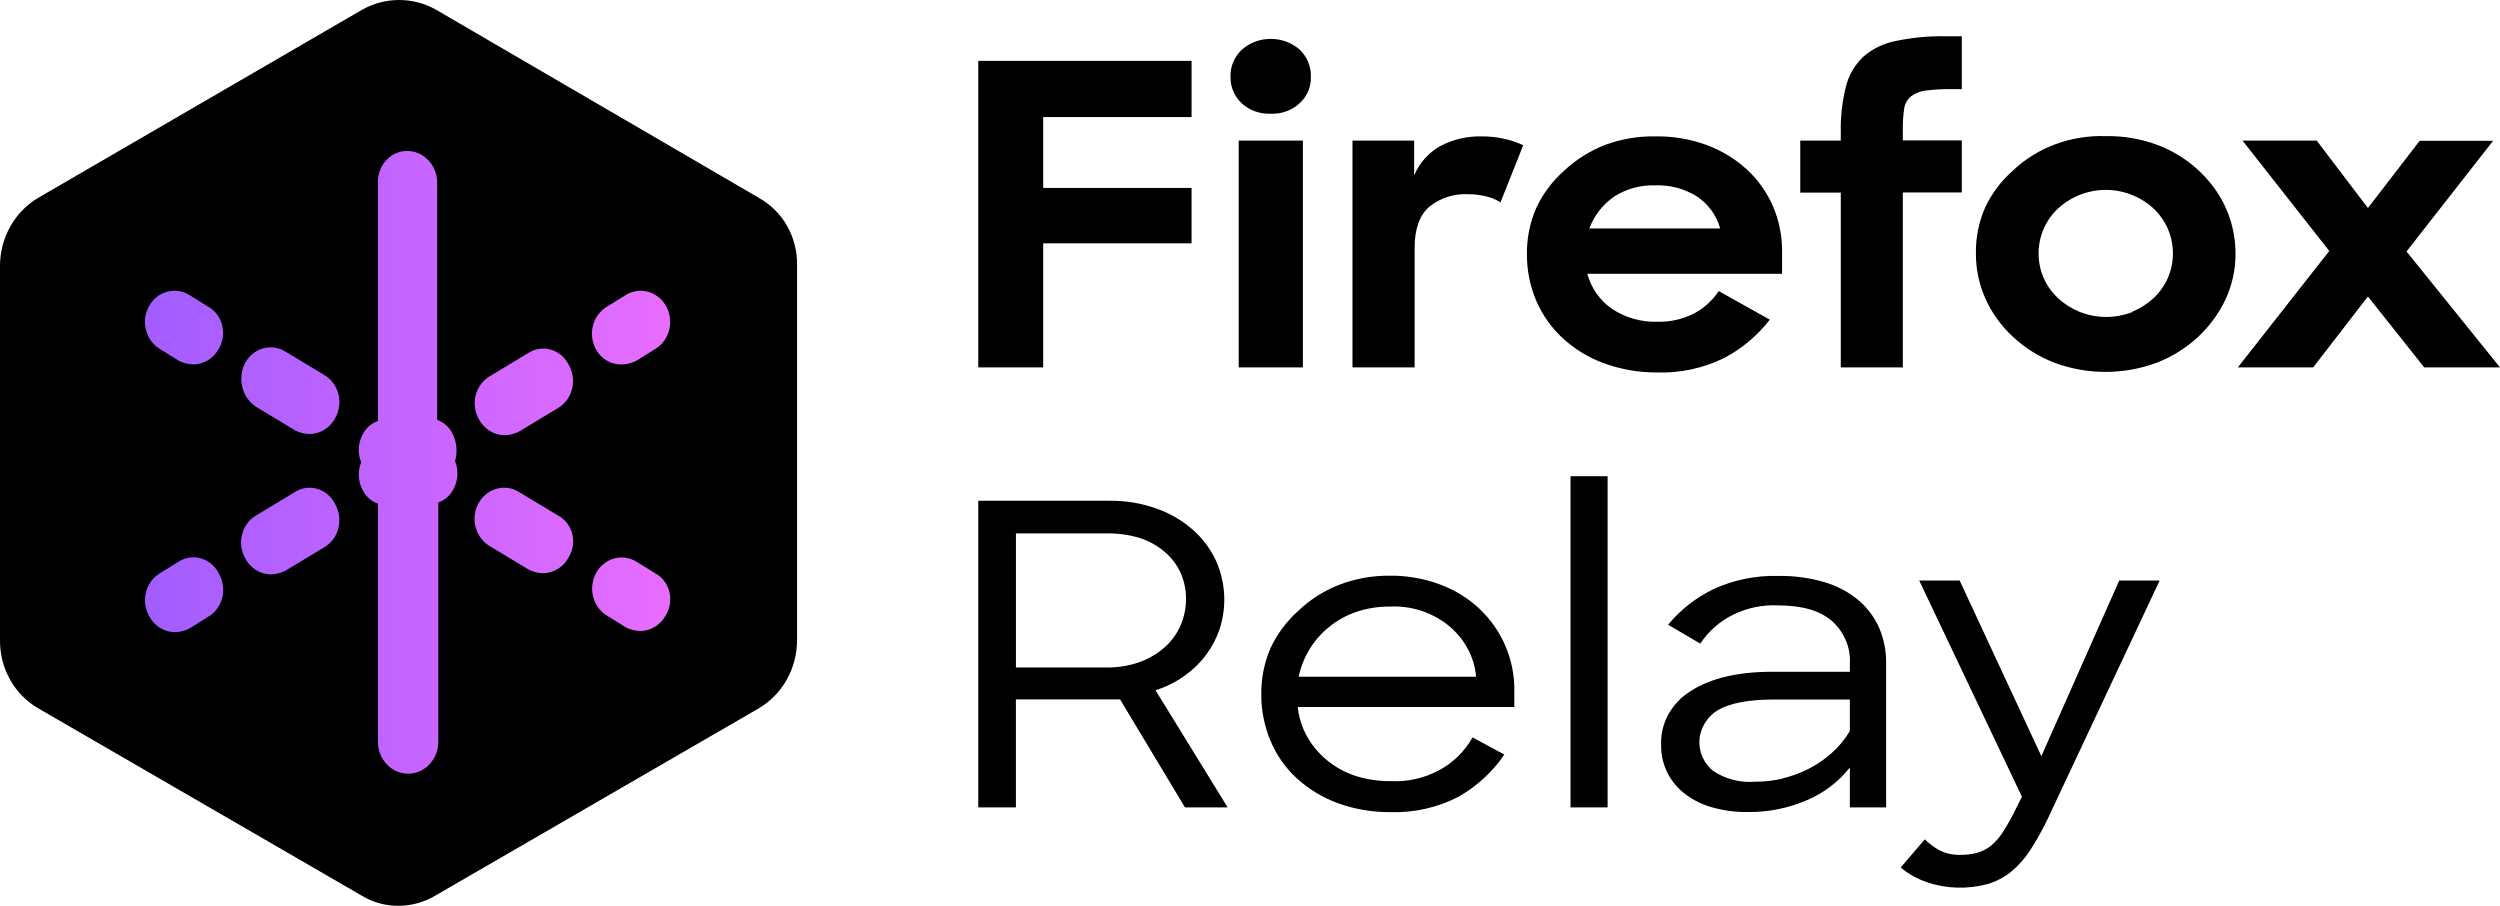
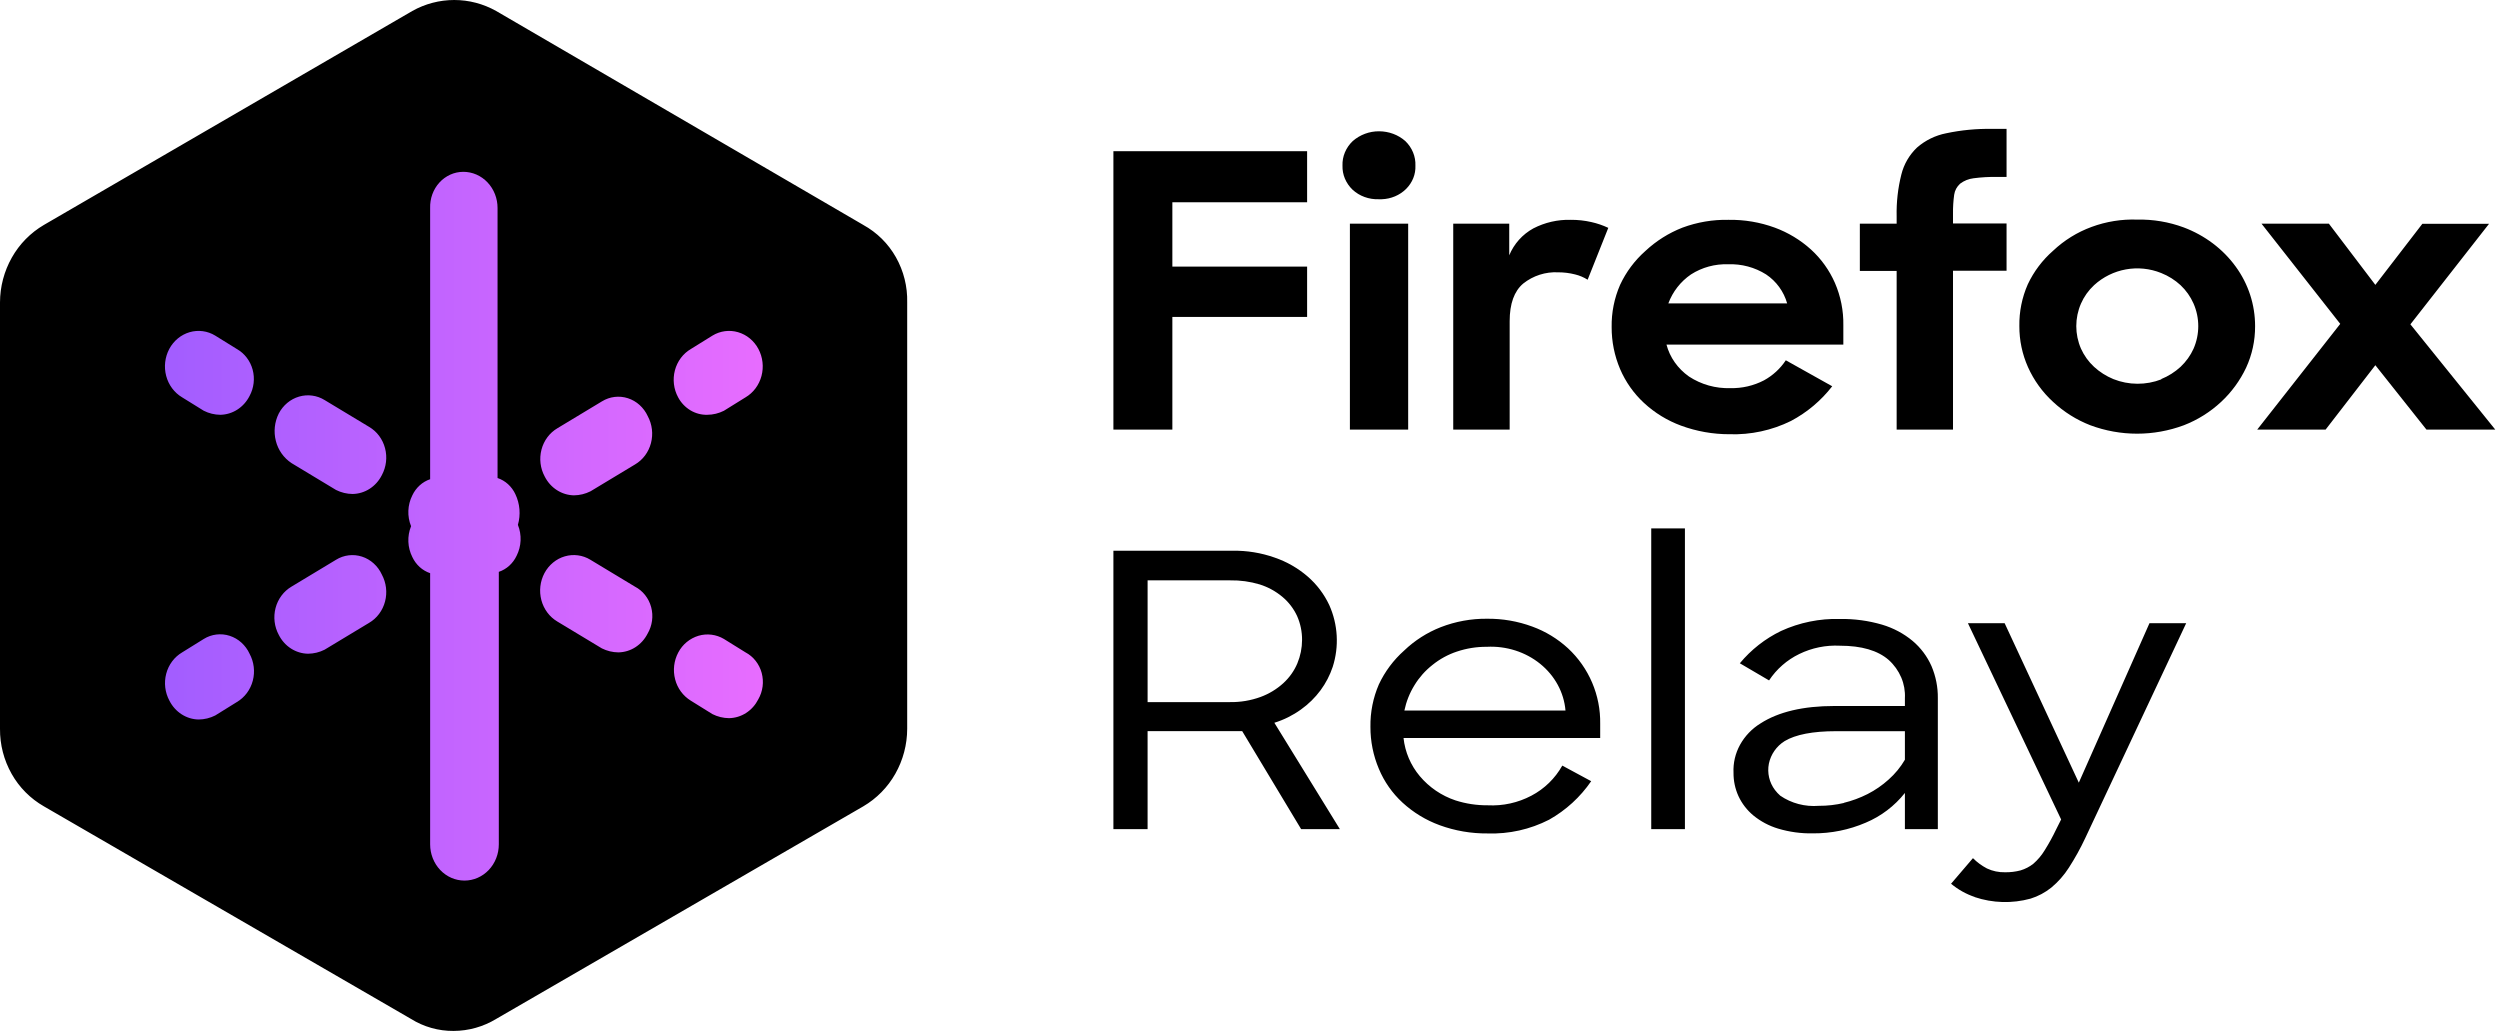
- <svg xmlns="http://www.w3.org/2000/svg" width="138" height="50" fill="none">
-   <path d="M65.775 3.358v3.105h-8.191v3.91h8.19v3.058h-8.19v6.85H54V3.359h11.775Zm2.774-.617a2.41 2.41 0 0 1 1.598-.594 2.41 2.41 0 0 1 1.597.594c.205.198.365.433.471.69.106.256.154.53.144.804.01.258-.034.517-.131.76a1.949 1.949 0 0 1-.435.655c-.19.19-.42.343-.674.45-.254.109-.529.169-.808.178h-.185a2.289 2.289 0 0 1-.858-.136c-.273-.1-.521-.25-.729-.442a2.018 2.018 0 0 1-.466-.676 1.894 1.894 0 0 1-.148-.79c-.01-.274.04-.549.147-.805.108-.257.27-.49.477-.688Zm3.37 5.02v12.52h-3.543V7.762h3.542Zm6.142 0v1.925a3.31 3.31 0 0 1 1.465-1.635 4.674 4.674 0 0 1 2.268-.522c.426-.004.85.043 1.264.138.355.08.699.197 1.024.35l-1.254 3.153a2.551 2.551 0 0 0-.763-.322 4.12 4.12 0 0 0-1.024-.128 3.157 3.157 0 0 0-2.13.682c-.55.465-.824 1.228-.824 2.29v6.59h-3.43V7.762h3.404ZM88.505 20.04a6.76 6.76 0 0 1-2.252-1.38 6.069 6.069 0 0 1-1.454-2.062 6.466 6.466 0 0 1-.512-2.55 6.172 6.172 0 0 1 .512-2.565 6.317 6.317 0 0 1 1.536-2.057 7.06 7.06 0 0 1 2.257-1.423 7.609 7.609 0 0 1 2.806-.474 7.823 7.823 0 0 1 2.805.474c.822.305 1.57.758 2.202 1.333a6.013 6.013 0 0 1 1.454 2.028c.353.819.527 1.694.511 2.575v1.175H87.62a3.456 3.456 0 0 0 1.366 1.94 4.33 4.33 0 0 0 2.514.706 4.221 4.221 0 0 0 2.048-.474c.542-.3.998-.719 1.326-1.219l2.82 1.579a7.793 7.793 0 0 1-2.508 2.11 7.87 7.87 0 0 1-3.742.805 8.463 8.463 0 0 1-2.939-.521Zm.604-9.192a3.691 3.691 0 0 0-1.377 1.763h7.224a3.154 3.154 0 0 0-1.28-1.763 4.032 4.032 0 0 0-2.304-.616 3.938 3.938 0 0 0-2.263.616Zm12.502-3.086V7.32a9.507 9.507 0 0 1 .287-2.55c.15-.616.479-1.182.952-1.636a3.825 3.825 0 0 1 1.776-.868 12.35 12.35 0 0 1 2.765-.265h.901v2.92h-.579a9.575 9.575 0 0 0-1.427.08 1.68 1.68 0 0 0-.814.328c-.201.18-.328.417-.364.673-.053.38-.076.764-.072 1.147v.602h3.256v2.873h-3.256v9.657h-3.425v-9.648h-2.237V7.762h2.237Zm11.774 12.254a7.11 7.11 0 0 1-2.267-1.422 6.427 6.427 0 0 1-1.523-2.111 6.03 6.03 0 0 1-.525-2.492 6.053 6.053 0 0 1 .512-2.541 6.246 6.246 0 0 1 1.536-2.039 6.85 6.85 0 0 1 2.342-1.45 7.288 7.288 0 0 1 2.778-.446 7.682 7.682 0 0 1 2.821.474 6.892 6.892 0 0 1 3.165 2.387 6.119 6.119 0 0 1 1.176 3.62 5.947 5.947 0 0 1-.548 2.526 6.837 6.837 0 0 1-1.515 2.072 7.071 7.071 0 0 1-2.269 1.422 8.135 8.135 0 0 1-5.683 0Zm4.306-2.806a3.9 3.9 0 0 0 1.178-.745c.336-.316.604-.69.788-1.1a3.425 3.425 0 0 0 0-2.749 3.425 3.425 0 0 0-.788-1.114 3.795 3.795 0 0 0-1.178-.74 3.894 3.894 0 0 0-4.08.74 3.368 3.368 0 0 0-.793 1.114 3.425 3.425 0 0 0 0 2.75c.185.41.454.784.793 1.1.339.312.736.564 1.172.744a3.982 3.982 0 0 0 2.924.014l-.016-.014Zm6.097-9.448h4.096l2.826 3.721 2.857-3.712h4.054l-4.781 6.11 5.16 6.4h-4.182l-3.108-3.915-3.025 3.916h-4.157l5.048-6.429-4.788-6.091ZM61.244 27.643a7.33 7.33 0 0 1 2.56.418 6.068 6.068 0 0 1 2.001 1.147 5.226 5.226 0 0 1 1.316 1.74 5.261 5.261 0 0 1 .21 3.754 5.155 5.155 0 0 1-.738 1.422c-.328.446-.73.84-1.192 1.171a5.586 5.586 0 0 1-1.617.806l3.982 6.466h-2.355l-3.583-5.959h-5.75v5.96H54V27.642h7.244Zm-5.165 9.202h5.006c.637.01 1.27-.096 1.864-.313.514-.19.983-.474 1.377-.834.373-.342.664-.752.855-1.204.189-.454.286-.936.287-1.423a3.53 3.53 0 0 0-.302-1.46 3.363 3.363 0 0 0-.896-1.166 4.048 4.048 0 0 0-1.377-.754 5.885 5.885 0 0 0-1.797-.246h-5.017v7.4Zm17.748 7.48a6.772 6.772 0 0 1-2.252-1.37 5.856 5.856 0 0 1-1.439-2.052 6.487 6.487 0 0 1-.512-2.55 6.25 6.25 0 0 1 .512-2.584 6.382 6.382 0 0 1 1.537-2.058A6.816 6.816 0 0 1 73.9 32.29a7.58 7.58 0 0 1 2.815-.512c.94-.009 1.871.152 2.744.474a6.498 6.498 0 0 1 2.176 1.323 6.124 6.124 0 0 1 1.956 4.594v.858H71.635c.087.843.428 1.646.987 2.317a4.845 4.845 0 0 0 2.167 1.475 6.24 6.24 0 0 0 1.966.299 5.1 5.1 0 0 0 2.652-.584 4.601 4.601 0 0 0 1.878-1.83l1.757.949a7.645 7.645 0 0 1-2.56 2.342 7.636 7.636 0 0 1-3.732.834c-1 .01-1.993-.161-2.924-.502Zm1.055-10.552a4.76 4.76 0 0 0-1.49.815 4.603 4.603 0 0 0-1.09 1.228 4.77 4.77 0 0 0-.615 1.54h9.794c-.093-1.096-.645-2.115-1.54-2.84a4.78 4.78 0 0 0-3.246-1.032 5.568 5.568 0 0 0-1.813.289Zm13.858-7.486v18.28h-2.047v-18.28h2.047Zm5.663 18.247a4.34 4.34 0 0 1-1.505-.8 3.378 3.378 0 0 1-.902-1.172 3.353 3.353 0 0 1-.301-1.422 3.216 3.216 0 0 1 .396-1.7 3.53 3.53 0 0 1 1.247-1.3c1.09-.703 2.59-1.058 4.495-1.058h4.279v-.474a2.815 2.815 0 0 0-.222-1.26 3.025 3.025 0 0 0-.76-1.063c-.66-.578-1.654-.867-2.97-.867a5.06 5.06 0 0 0-2.468.503 4.609 4.609 0 0 0-1.837 1.606l-1.777-1.043a7.506 7.506 0 0 1 2.504-1.963 8.057 8.057 0 0 1 3.584-.73 8.645 8.645 0 0 1 2.559.347c.686.204 1.317.54 1.854.986.502.426.896.95 1.151 1.535a4.82 4.82 0 0 1 .384 1.949v7.96h-2.002v-2.2a5.997 5.997 0 0 1-2.38 1.806 7.99 7.99 0 0 1-3.21.65 6.917 6.917 0 0 1-2.12-.29Zm3.993-1.564a6.75 6.75 0 0 0 1.45-.536c.467-.24.897-.536 1.279-.882.394-.352.727-.758.987-1.204v-1.735H97.93c-1.418 0-2.463.204-3.128.602a2.13 2.13 0 0 0-.959 1.374c-.11.557.023 1.132.37 1.599.095.124.204.24.323.346a3.629 3.629 0 0 0 2.344.616 6.517 6.517 0 0 0 1.536-.175l-.02-.005Zm7.976 5.727a4.485 4.485 0 0 1-1.454-.811l1.331-1.555c.247.248.533.46.85.626.342.162.722.242 1.106.232.317.005.632-.033.937-.114.285-.085.55-.222.778-.403.272-.238.503-.513.686-.815.259-.413.494-.838.701-1.275l.303-.602-5.668-11.933h2.232l4.51 9.695 4.296-9.695h2.232l-6.144 13.08a15.311 15.311 0 0 1-.988 1.782c-.286.451-.645.859-1.064 1.21-.37.298-.8.527-1.265.672a5.82 5.82 0 0 1-3.399-.094h.02ZM41.868 10.908 24.068.535A4.157 4.157 0 0 0 22.03 0c-.712 0-1.412.184-2.037.535L2.13 10.908A4.258 4.258 0 0 0 .575 12.49 4.444 4.444 0 0 0 0 14.668v20.68c-.006.768.19 1.522.565 2.184A4.18 4.18 0 0 0 2.13 39.11l17.8 10.307c.624.389 1.34.59 2.069.584a4.007 4.007 0 0 0 2.068-.584l17.8-10.307a4.257 4.257 0 0 0 1.556-1.583c.374-.66.573-1.412.575-2.178v-20.68a4.246 4.246 0 0 0-.548-2.194 4.06 4.06 0 0 0-1.583-1.566Z" fill="#000" />
-   <path d="m9.883 30.99-1.048.65c-.188.11-.353.258-.486.436s-.23.382-.288.6a1.797 1.797 0 0 0 .157 1.308c.138.272.342.5.591.66.25.16.535.248.827.252.278-.003.552-.07.802-.196l1.049-.65c.187-.11.352-.258.485-.436s.231-.382.289-.6a1.797 1.797 0 0 0-.157-1.308 1.664 1.664 0 0 0-.396-.54 1.562 1.562 0 0 0-.567-.329 1.503 1.503 0 0 0-1.258.153Zm6.415-3.841-2.159 1.302c-.188.11-.353.257-.486.435-.132.178-.23.382-.288.6a1.798 1.798 0 0 0 .157 1.308c.138.272.342.5.592.66.25.16.535.247.827.252.277-.003.551-.07.802-.195l2.158-1.303c.188-.11.353-.257.486-.435s.23-.382.288-.6a1.796 1.796 0 0 0-.157-1.308 1.663 1.663 0 0 0-.395-.54 1.56 1.56 0 0 0-.567-.329 1.506 1.506 0 0 0-1.258.152Zm8.697-3.184a1.526 1.526 0 0 0-.357-.483 1.435 1.435 0 0 0-.507-.298V10.09c0-.23-.042-.46-.125-.674a1.761 1.761 0 0 0-.36-.57 1.656 1.656 0 0 0-.542-.382 1.583 1.583 0 0 0-.638-.132c-.216.001-.43.048-.628.137-.198.09-.377.22-.527.384-.15.164-.266.358-.343.57-.077.213-.113.44-.106.667v13.151a1.435 1.435 0 0 0-.507.298c-.148.134-.27.299-.356.483a1.806 1.806 0 0 0-.062 1.498 1.815 1.815 0 0 0 .062 1.497c.087.185.208.35.356.484s.32.235.507.297V40.95c0 .467.176.914.488 1.243.312.33.736.515 1.177.515.442 0 .866-.185 1.178-.515.312-.33.488-.776.488-1.243V27.734c.186-.062.358-.163.507-.298.148-.134.27-.298.356-.483a1.805 1.805 0 0 0 .062-1.497 2.107 2.107 0 0 0-.123-1.491Zm4.2-4.499-2.159 1.302c-.187.11-.353.258-.485.436-.133.178-.231.381-.289.6a1.796 1.796 0 0 0 .157 1.308c.138.272.342.5.592.66.25.16.535.247.827.252.277-.003.551-.07.802-.196l2.159-1.302c.187-.11.352-.258.485-.436.133-.177.23-.381.288-.6a1.798 1.798 0 0 0-.157-1.308 1.667 1.667 0 0 0-.395-.54 1.563 1.563 0 0 0-.567-.328 1.506 1.506 0 0 0-1.258.152Zm5.113.651c.278-.002.551-.069.802-.195l1.048-.651c.188-.11.353-.26.486-.437a1.811 1.811 0 0 0 .139-1.91 1.697 1.697 0 0 0-.417-.51 1.597 1.597 0 0 0-.57-.303 1.546 1.546 0 0 0-1.241.165l-1.049.651c-.187.11-.352.258-.485.436s-.231.381-.288.6a1.8 1.8 0 0 0 .157 1.308c.14.264.347.482.597.631.25.15.534.224.821.215Zm1.85 11.524-1.048-.651a1.554 1.554 0 0 0-1.235-.155 1.648 1.648 0 0 0-.979.81 1.806 1.806 0 0 0-.152 1.302c.114.439.388.812.762 1.037l1.049.651c.25.127.524.193.802.196a1.57 1.57 0 0 0 .827-.252c.25-.16.454-.388.591-.66a1.692 1.692 0 0 0 .166-1.282 1.64 1.64 0 0 0-.292-.585 1.54 1.54 0 0 0-.49-.411Zm-5.366-3.19-2.158-1.303a1.546 1.546 0 0 0-1.241-.165 1.6 1.6 0 0 0-.57.303 1.7 1.7 0 0 0-.417.51 1.788 1.788 0 0 0-.15 1.31c.058.218.156.422.289.6.133.178.298.327.485.437l2.159 1.302c.25.127.524.193.802.196a1.57 1.57 0 0 0 .827-.252c.25-.16.453-.388.591-.66a1.68 1.68 0 0 0 .172-1.284 1.628 1.628 0 0 0-.294-.586 1.527 1.527 0 0 0-.495-.409ZM14.14 22.46l2.159 1.302c.25.126.524.193.802.195.292-.004.577-.09.827-.251.25-.16.454-.388.591-.66a1.796 1.796 0 0 0 .157-1.308 1.745 1.745 0 0 0-.288-.6 1.645 1.645 0 0 0-.486-.436l-2.158-1.302a1.535 1.535 0 0 0-1.24-.166c-.207.061-.4.164-.568.305-.168.14-.309.314-.413.512a1.914 1.914 0 0 0-.143 1.333c.114.448.386.832.76 1.076Zm-2.652-5.534-1.049-.65a1.546 1.546 0 0 0-1.241-.165c-.207.06-.4.162-.57.301-.169.14-.31.313-.416.51a1.787 1.787 0 0 0-.15 1.31c.057.219.156.423.289.6.132.179.297.327.485.438l1.048.65c.25.127.524.194.802.196a1.57 1.57 0 0 0 .827-.251c.25-.16.454-.388.592-.66a1.714 1.714 0 0 0 .15-1.278 1.682 1.682 0 0 0-.287-.583 1.582 1.582 0 0 0-.48-.418Z" fill="url(#a)" />
+ <svg xmlns="http://www.w3.org/2000/svg" width="194" height="80" fill="none">
+   <path d="M101.432 11.733v3.964H90.975v4.993h10.457v3.903H90.975v8.745H86.4V11.733h15.032Zm3.542-.787a3.077 3.077 0 0 1 2.039-.758c.76 0 1.49.272 2.039.758.262.253.467.552.601.88.135.327.197.676.183 1.027.014.33-.042.66-.166.97-.124.31-.313.594-.556.837a2.716 2.716 0 0 1-.86.575 2.887 2.887 0 0 1-1.032.226h-.235a2.915 2.915 0 0 1-1.096-.174 2.753 2.753 0 0 1-.93-.564 2.576 2.576 0 0 1-.596-.862 2.416 2.416 0 0 1-.188-1.008 2.43 2.43 0 0 1 .188-1.029c.137-.328.344-.626.609-.878Zm4.3 6.41v15.982h-4.522V17.355h4.522Zm7.843 0v2.456a4.226 4.226 0 0 1 1.869-2.088 5.965 5.965 0 0 1 2.895-.665 6.913 6.913 0 0 1 1.615.175 6.26 6.26 0 0 1 1.307.448l-1.602 4.025a3.249 3.249 0 0 0-.973-.412 5.258 5.258 0 0 0-1.307-.163 4.03 4.03 0 0 0-2.719.871c-.702.593-1.052 1.568-1.052 2.923v8.412h-4.379V17.355h4.346Zm13.332 15.674a8.63 8.63 0 0 1-2.875-1.761 7.738 7.738 0 0 1-1.856-2.633 8.248 8.248 0 0 1-.654-3.256 7.884 7.884 0 0 1 .654-3.274 8.06 8.06 0 0 1 1.96-2.626 9.012 9.012 0 0 1 2.882-1.816 9.718 9.718 0 0 1 3.582-.605 9.985 9.985 0 0 1 3.581.605 8.648 8.648 0 0 1 2.811 1.7 7.686 7.686 0 0 1 1.856 2.59 7.924 7.924 0 0 1 .653 3.287v1.5h-13.724c.258.987.874 1.86 1.745 2.476a5.524 5.524 0 0 0 3.208.902 5.391 5.391 0 0 0 2.615-.605 4.794 4.794 0 0 0 1.692-1.556l3.601 2.016a9.933 9.933 0 0 1-3.202 2.693 10.042 10.042 0 0 1-4.777 1.029 10.812 10.812 0 0 1-3.752-.666Zm.772-11.735a4.716 4.716 0 0 0-1.759 2.251h9.222a4.024 4.024 0 0 0-1.634-2.25 5.148 5.148 0 0 0-2.941-.788 5.025 5.025 0 0 0-2.888.787Zm15.959-3.94v-.563c-.025-1.095.097-2.189.366-3.255a4.322 4.322 0 0 1 1.216-2.088 4.88 4.88 0 0 1 2.267-1.108 15.77 15.77 0 0 1 3.529-.339h1.151v3.728h-.739c-.61-.011-1.219.024-1.822.103a2.155 2.155 0 0 0-1.04.418c-.255.23-.418.532-.464.86a9.831 9.831 0 0 0-.091 1.464v.768h4.156v3.668h-4.156v12.327h-4.373V21.023h-2.856v-3.668h2.856ZM162.211 33a9.072 9.072 0 0 1-2.894-1.816 8.204 8.204 0 0 1-1.945-2.695 7.726 7.726 0 0 1-.67-3.181 7.73 7.73 0 0 1 .654-3.244 7.959 7.959 0 0 1 1.961-2.603 8.74 8.74 0 0 1 2.99-1.852 9.297 9.297 0 0 1 3.545-.568 9.799 9.799 0 0 1 3.601.605c1.645.619 3.052 1.68 4.041 3.047a7.802 7.802 0 0 1 1.501 4.62 7.578 7.578 0 0 1-.699 3.226 8.713 8.713 0 0 1-1.934 2.645A9.024 9.024 0 0 1 169.466 33a10.386 10.386 0 0 1-7.255 0Zm5.497-3.583a5 5 0 0 0 1.504-.95c.428-.405.77-.881 1.006-1.404a4.374 4.374 0 0 0 0-3.51 4.394 4.394 0 0 0-1.006-1.423c-.432-.4-.942-.72-1.504-.944a4.964 4.964 0 0 0-5.208.944c-.437.407-.781.89-1.013 1.422a4.374 4.374 0 0 0 0 3.51 4.342 4.342 0 0 0 1.013 1.405c.432.398.939.72 1.496.95.588.236 1.223.36 1.864.362a5.083 5.083 0 0 0 1.868-.344l-.02-.018Zm7.784-12.062h5.228l3.607 4.751 3.648-4.739h5.175l-6.103 7.801 6.587 8.17h-5.339l-3.968-4.998-3.861 4.998h-5.307l6.444-8.206-6.111-7.777ZM95.648 42.736a9.359 9.359 0 0 1 3.268.533 7.743 7.743 0 0 1 2.554 1.464 6.673 6.673 0 0 1 1.681 2.221 6.72 6.72 0 0 1 .268 4.794 6.587 6.587 0 0 1-.942 1.815 6.845 6.845 0 0 1-1.523 1.495 7.139 7.139 0 0 1-2.064 1.029l5.084 8.254h-3.006l-4.575-7.607h-7.34v7.607H86.4V42.736h9.247Zm-6.594 11.747h6.39a6.632 6.632 0 0 0 2.38-.4 5.382 5.382 0 0 0 1.758-1.065c.476-.435.848-.96 1.091-1.537.242-.58.365-1.195.367-1.815a4.506 4.506 0 0 0-.386-1.864 4.295 4.295 0 0 0-1.144-1.49 5.167 5.167 0 0 0-1.758-.961 7.515 7.515 0 0 0-2.293-.315h-6.405v9.447Zm22.658 9.55a8.643 8.643 0 0 1-2.876-1.75 7.485 7.485 0 0 1-1.836-2.62 8.284 8.284 0 0 1-.654-3.256A7.98 7.98 0 0 1 107 53.11a8.136 8.136 0 0 1 1.961-2.626 8.695 8.695 0 0 1 2.843-1.816 9.673 9.673 0 0 1 3.594-.654 9.865 9.865 0 0 1 3.503.606 8.297 8.297 0 0 1 2.777 1.688 7.824 7.824 0 0 1 2.497 5.864v1.096h-15.261a5.505 5.505 0 0 0 1.26 2.958 6.18 6.18 0 0 0 2.767 1.883c.806.26 1.655.389 2.509.382a6.516 6.516 0 0 0 3.386-.746 5.878 5.878 0 0 0 2.398-2.335l2.242 1.21a9.77 9.77 0 0 1-3.267 2.99 9.75 9.75 0 0 1-4.765 1.065 10.561 10.561 0 0 1-3.732-.641Zm1.346-13.472a6.075 6.075 0 0 0-1.902 1.041 5.897 5.897 0 0 0-1.392 1.568 6.094 6.094 0 0 0-.784 1.966h12.502c-.118-1.4-.824-2.701-1.966-3.625-1.143-.924-2.63-1.398-4.144-1.319a7.104 7.104 0 0 0-2.314.37Zm17.692-9.556v23.336h-2.614V41.005h2.614Zm7.228 23.294a5.545 5.545 0 0 1-1.921-1.023 4.313 4.313 0 0 1-1.151-1.494 4.268 4.268 0 0 1-.385-1.816c-.036-.752.138-1.5.506-2.17a4.51 4.51 0 0 1 1.592-1.661c1.392-.896 3.306-1.35 5.738-1.35h5.463v-.605a3.617 3.617 0 0 0-.283-1.607 3.88 3.88 0 0 0-.971-1.358c-.843-.738-2.111-1.108-3.79-1.108a6.46 6.46 0 0 0-3.152.643 5.887 5.887 0 0 0-2.345 2.05l-2.268-1.33a9.579 9.579 0 0 1 3.196-2.506 10.288 10.288 0 0 1 4.575-.932c1.107-.017 2.21.132 3.267.441.876.261 1.682.69 2.367 1.26a5.424 5.424 0 0 1 1.47 1.96c.335.792.501 1.637.49 2.487v10.161h-2.556v-2.808a7.667 7.667 0 0 1-3.038 2.306 10.198 10.198 0 0 1-4.098.83 8.83 8.83 0 0 1-2.706-.37Zm5.097-1.997a8.625 8.625 0 0 0 1.851-.684 7.554 7.554 0 0 0 1.633-1.126c.504-.449.929-.967 1.261-1.537V56.74h-5.339c-1.81 0-3.144.26-3.993.769a2.72 2.72 0 0 0-1.224 1.753 2.57 2.57 0 0 0 .472 2.041c.121.16.26.308.412.442.86.593 1.925.873 2.993.787a8.317 8.317 0 0 0 1.961-.224l-.027-.006Zm10.182 7.31a5.724 5.724 0 0 1-1.855-1.034l1.699-1.985c.315.317.68.586 1.085.799.437.206.922.308 1.412.296.404.006.807-.043 1.196-.145.364-.11.702-.284.993-.515.347-.303.642-.654.876-1.04.33-.527.63-1.07.895-1.628l.386-.769-7.234-15.233h2.849l5.757 12.377 5.484-12.377h2.849l-7.843 16.697a19.5 19.5 0 0 1-1.261 2.276 6.684 6.684 0 0 1-1.359 1.543 4.9 4.9 0 0 1-1.615.86 7.43 7.43 0 0 1-4.339-.121h.025ZM66.989 17.453 38.508.856C37.508.294 36.387 0 35.248 0a6.651 6.651 0 0 0-3.259.856L3.41 17.453a6.813 6.813 0 0 0-2.49 2.532A7.111 7.111 0 0 0 0 23.469v33.088a6.985 6.985 0 0 0 .903 3.495 6.688 6.688 0 0 0 2.507 2.522l28.48 16.492A6.15 6.15 0 0 0 35.2 80a6.413 6.413 0 0 0 3.308-.934l28.48-16.492a6.811 6.811 0 0 0 2.49-2.532 7.108 7.108 0 0 0 .92-3.485V23.47a6.794 6.794 0 0 0-.876-3.51 6.497 6.497 0 0 0-2.534-2.506Z" fill="#000" />
+   <path d="m15.813 49.583-1.678 1.042a2.63 2.63 0 0 0-.777.697c-.212.284-.369.61-.46.96a2.874 2.874 0 0 0 .25 2.093c.22.435.548.8.947 1.056.399.257.856.396 1.323.402.444-.004.882-.11 1.283-.312l1.678-1.042c.3-.175.564-.413.777-.697.212-.284.369-.61.461-.96a2.876 2.876 0 0 0-.251-2.093 2.66 2.66 0 0 0-.633-.864 2.5 2.5 0 0 0-.907-.526 2.408 2.408 0 0 0-2.013.244Zm10.263-6.145-3.454 2.083a2.63 2.63 0 0 0-.776.697c-.213.284-.37.61-.462.96a2.876 2.876 0 0 0 .252 2.093c.22.435.547.8.946 1.056.399.256.856.395 1.323.402a2.91 2.91 0 0 0 1.283-.312l3.454-2.084c.3-.175.565-.412.777-.697.213-.284.37-.61.461-.96a2.876 2.876 0 0 0-.25-2.093 2.662 2.662 0 0 0-.634-.864 2.498 2.498 0 0 0-.907-.526 2.409 2.409 0 0 0-2.013.245Zm13.915-5.094a2.444 2.444 0 0 0-.57-.774 2.299 2.299 0 0 0-.811-.476V16.146a2.937 2.937 0 0 0-.2-1.078 2.82 2.82 0 0 0-.578-.914 2.65 2.65 0 0 0-.866-.61 2.534 2.534 0 0 0-1.02-.21 2.46 2.46 0 0 0-1.005.218 2.579 2.579 0 0 0-.843.614c-.24.263-.426.573-.55.913-.123.34-.18.703-.169 1.067v21.041c-.298.1-.573.262-.811.477a2.446 2.446 0 0 0-.57.773 2.905 2.905 0 0 0-.099 2.396 2.905 2.905 0 0 0 .099 2.396c.139.296.333.559.57.773a2.3 2.3 0 0 0 .811.477v21.042c0 .746.281 1.461.78 1.989.5.527 1.178.823 1.885.823.707 0 1.384-.296 1.884-.823.5-.528.78-1.243.78-1.99V44.376c.298-.1.574-.262.812-.477.237-.215.431-.478.57-.773a2.908 2.908 0 0 0 .099-2.396 3.37 3.37 0 0 0-.198-2.385Zm6.72-7.198-3.453 2.083a2.63 2.63 0 0 0-.777.697c-.213.285-.37.61-.461.96a2.874 2.874 0 0 0 .25 2.093c.221.435.548.8.947 1.056.4.257.856.396 1.324.403.444-.005.882-.111 1.283-.313l3.454-2.083c.3-.176.564-.413.777-.697.212-.285.369-.611.46-.96a2.876 2.876 0 0 0-.25-2.093 2.664 2.664 0 0 0-.633-.865 2.503 2.503 0 0 0-.907-.525 2.41 2.41 0 0 0-2.013.244Zm8.182 1.041c.444-.003.882-.11 1.283-.312l1.678-1.042c.3-.176.563-.414.776-.699.212-.285.37-.611.462-.96a2.898 2.898 0 0 0-.24-2.097 2.714 2.714 0 0 0-.667-.816 2.554 2.554 0 0 0-.912-.483 2.474 2.474 0 0 0-1.985.264l-1.678 1.041c-.3.176-.564.413-.777.697-.212.285-.37.61-.461.96a2.88 2.88 0 0 0-.074 1.073c.043.36.154.707.325 1.02a2.6 2.6 0 0 0 .957 1.01c.4.239.854.358 1.313.345Zm2.96 18.438-1.677-1.042a2.486 2.486 0 0 0-1.976-.247 2.636 2.636 0 0 0-1.566 1.296 2.888 2.888 0 0 0-.244 2.084 2.736 2.736 0 0 0 1.22 1.659l1.678 1.042c.4.201.838.308 1.283.312a2.515 2.515 0 0 0 1.323-.402c.4-.256.726-.621.947-1.056a2.708 2.708 0 0 0 .266-2.052 2.621 2.621 0 0 0-.468-.936 2.465 2.465 0 0 0-.785-.658Zm-8.585-5.104-3.454-2.084a2.473 2.473 0 0 0-1.986-.264c-.331.096-.64.26-.912.484-.27.223-.497.5-.666.816a2.902 2.902 0 0 0-.24 2.097c.092.349.25.675.462.96.212.285.476.522.776.7l3.454 2.083c.4.201.839.308 1.283.312a2.513 2.513 0 0 0 1.323-.402c.4-.257.726-.621.947-1.056a2.691 2.691 0 0 0 .275-2.055 2.604 2.604 0 0 0-.471-.937 2.442 2.442 0 0 0-.791-.654Zm-26.646-9.584 3.454 2.084c.401.202.84.308 1.283.312a2.514 2.514 0 0 0 1.324-.402c.399-.256.726-.621.946-1.056a2.876 2.876 0 0 0 .251-2.093 2.791 2.791 0 0 0-.46-.96 2.63 2.63 0 0 0-.778-.697l-3.454-2.083a2.455 2.455 0 0 0-1.983-.265c-.33.096-.64.262-.91.486a2.7 2.7 0 0 0-.66.82 3.063 3.063 0 0 0-.229 2.134 2.908 2.908 0 0 0 1.216 1.72Zm-4.243-8.854L16.7 26.042a2.473 2.473 0 0 0-1.986-.264c-.33.096-.64.26-.911.483-.271.223-.498.5-.667.816a2.9 2.9 0 0 0-.24 2.097c.092.349.25.675.462.96.213.285.476.523.776.7l1.678 1.04c.4.203.839.31 1.283.314a2.515 2.515 0 0 0 1.323-.403c.4-.256.726-.62.947-1.056a2.778 2.778 0 0 0 .24-2.044 2.694 2.694 0 0 0-.46-.933 2.533 2.533 0 0 0-.767-.669Z" fill="url(#a)" />
  <defs>
-     <linearGradient id="a" x1=".5" y1="26.042" x2="43.5" y2="26.042" gradientUnits="userSpaceOnUse">
+     <linearGradient id="a" x1=".8" y1="41.667" x2="69.6" y2="41.667" gradientUnits="userSpaceOnUse">
      <stop stop-color="#9059FF" />
      <stop offset="1" stop-color="#F770FF" />
    </linearGradient>
  </defs>
</svg>
